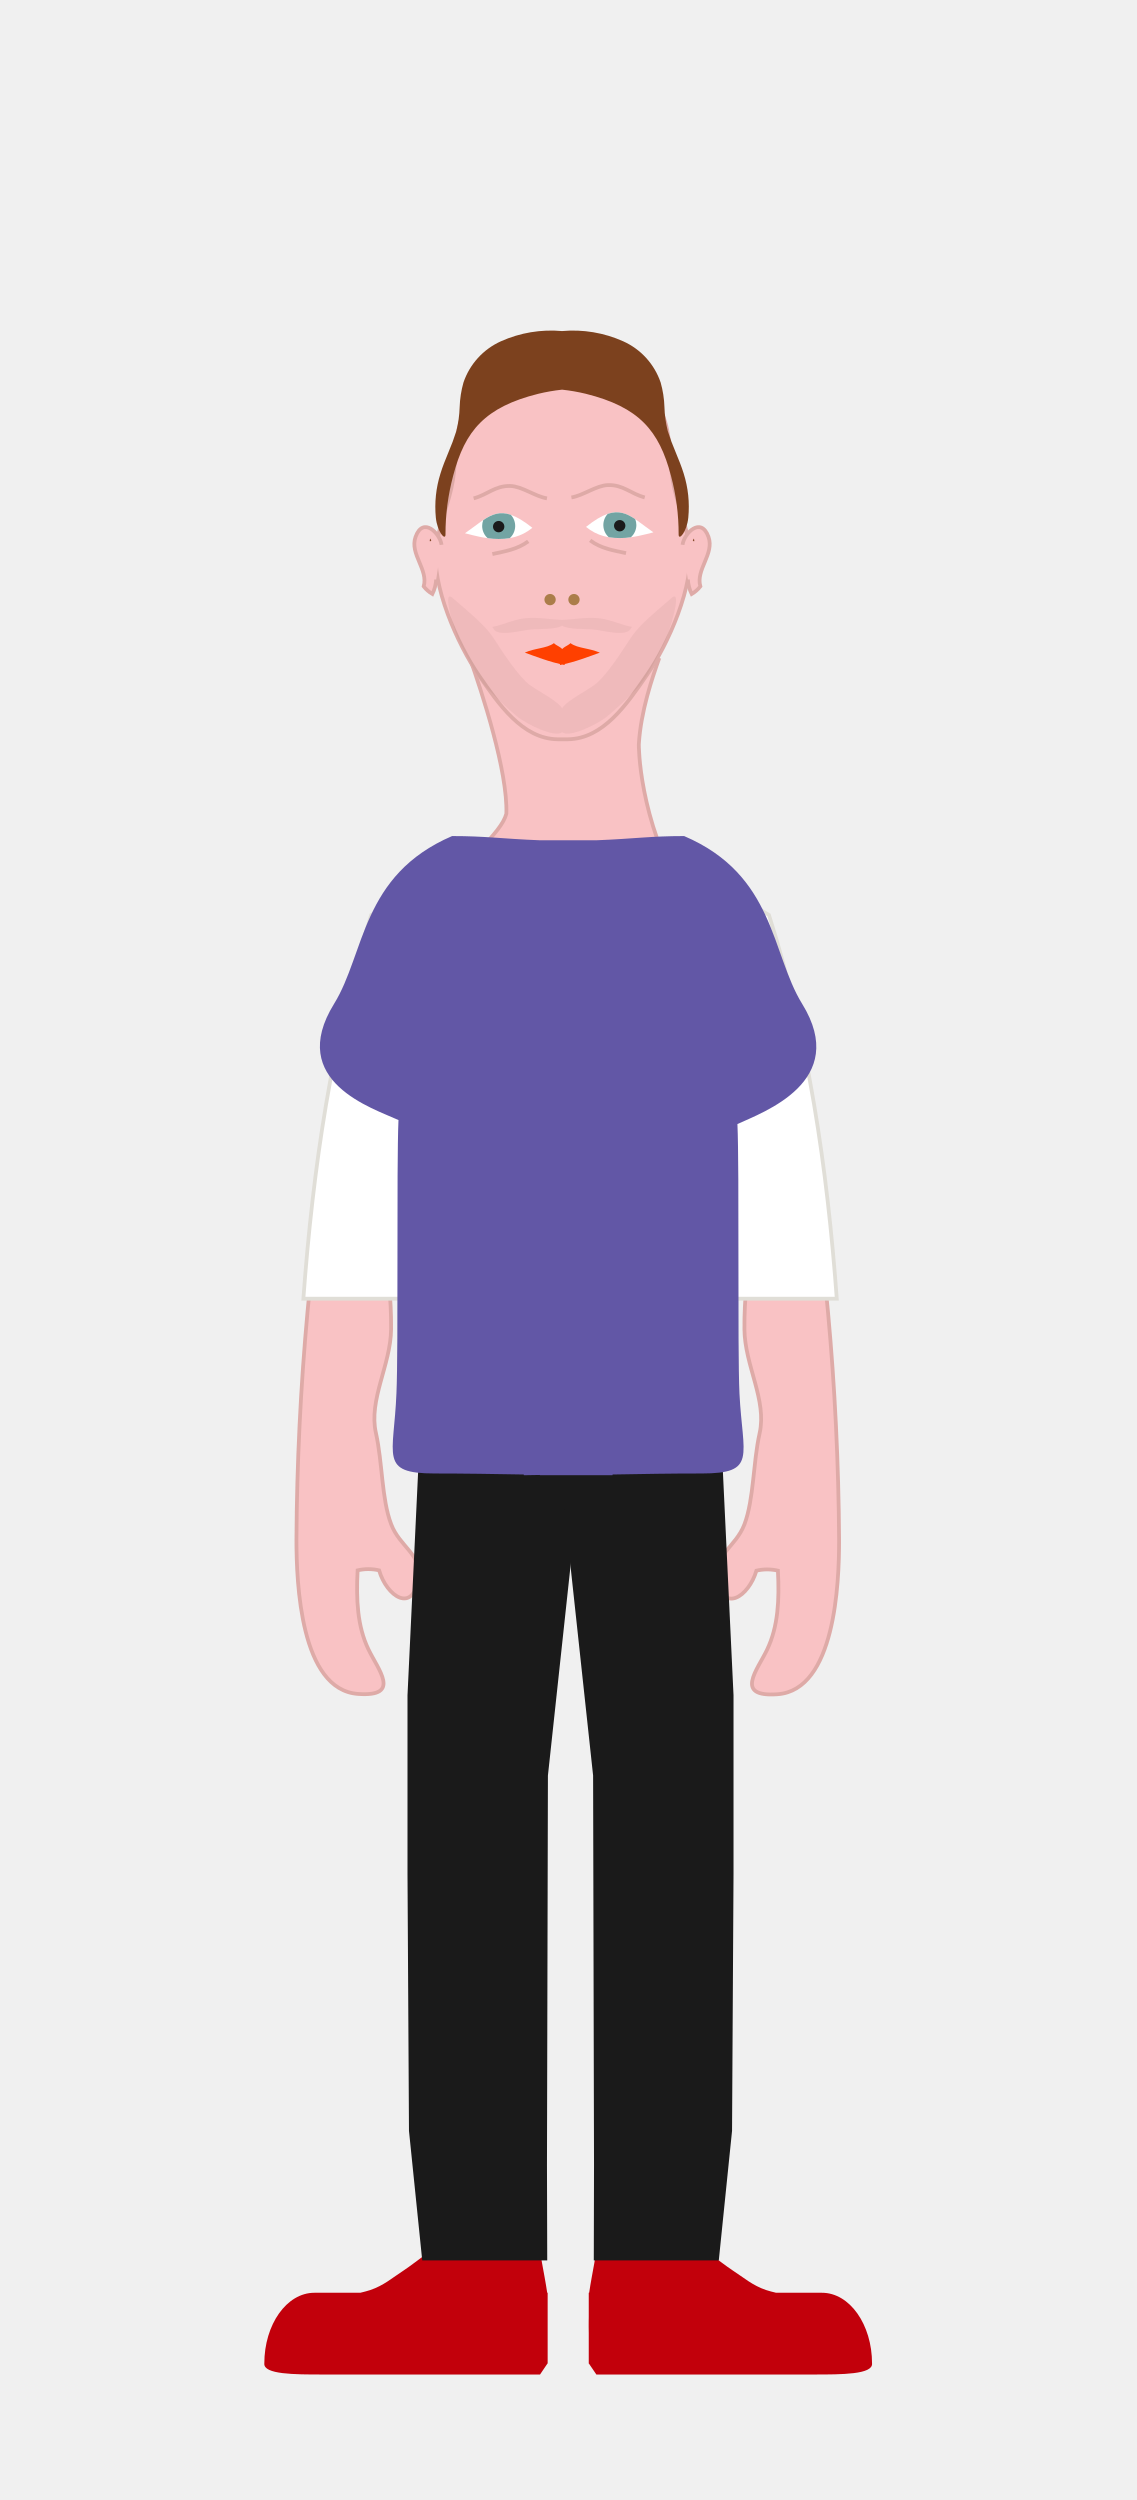
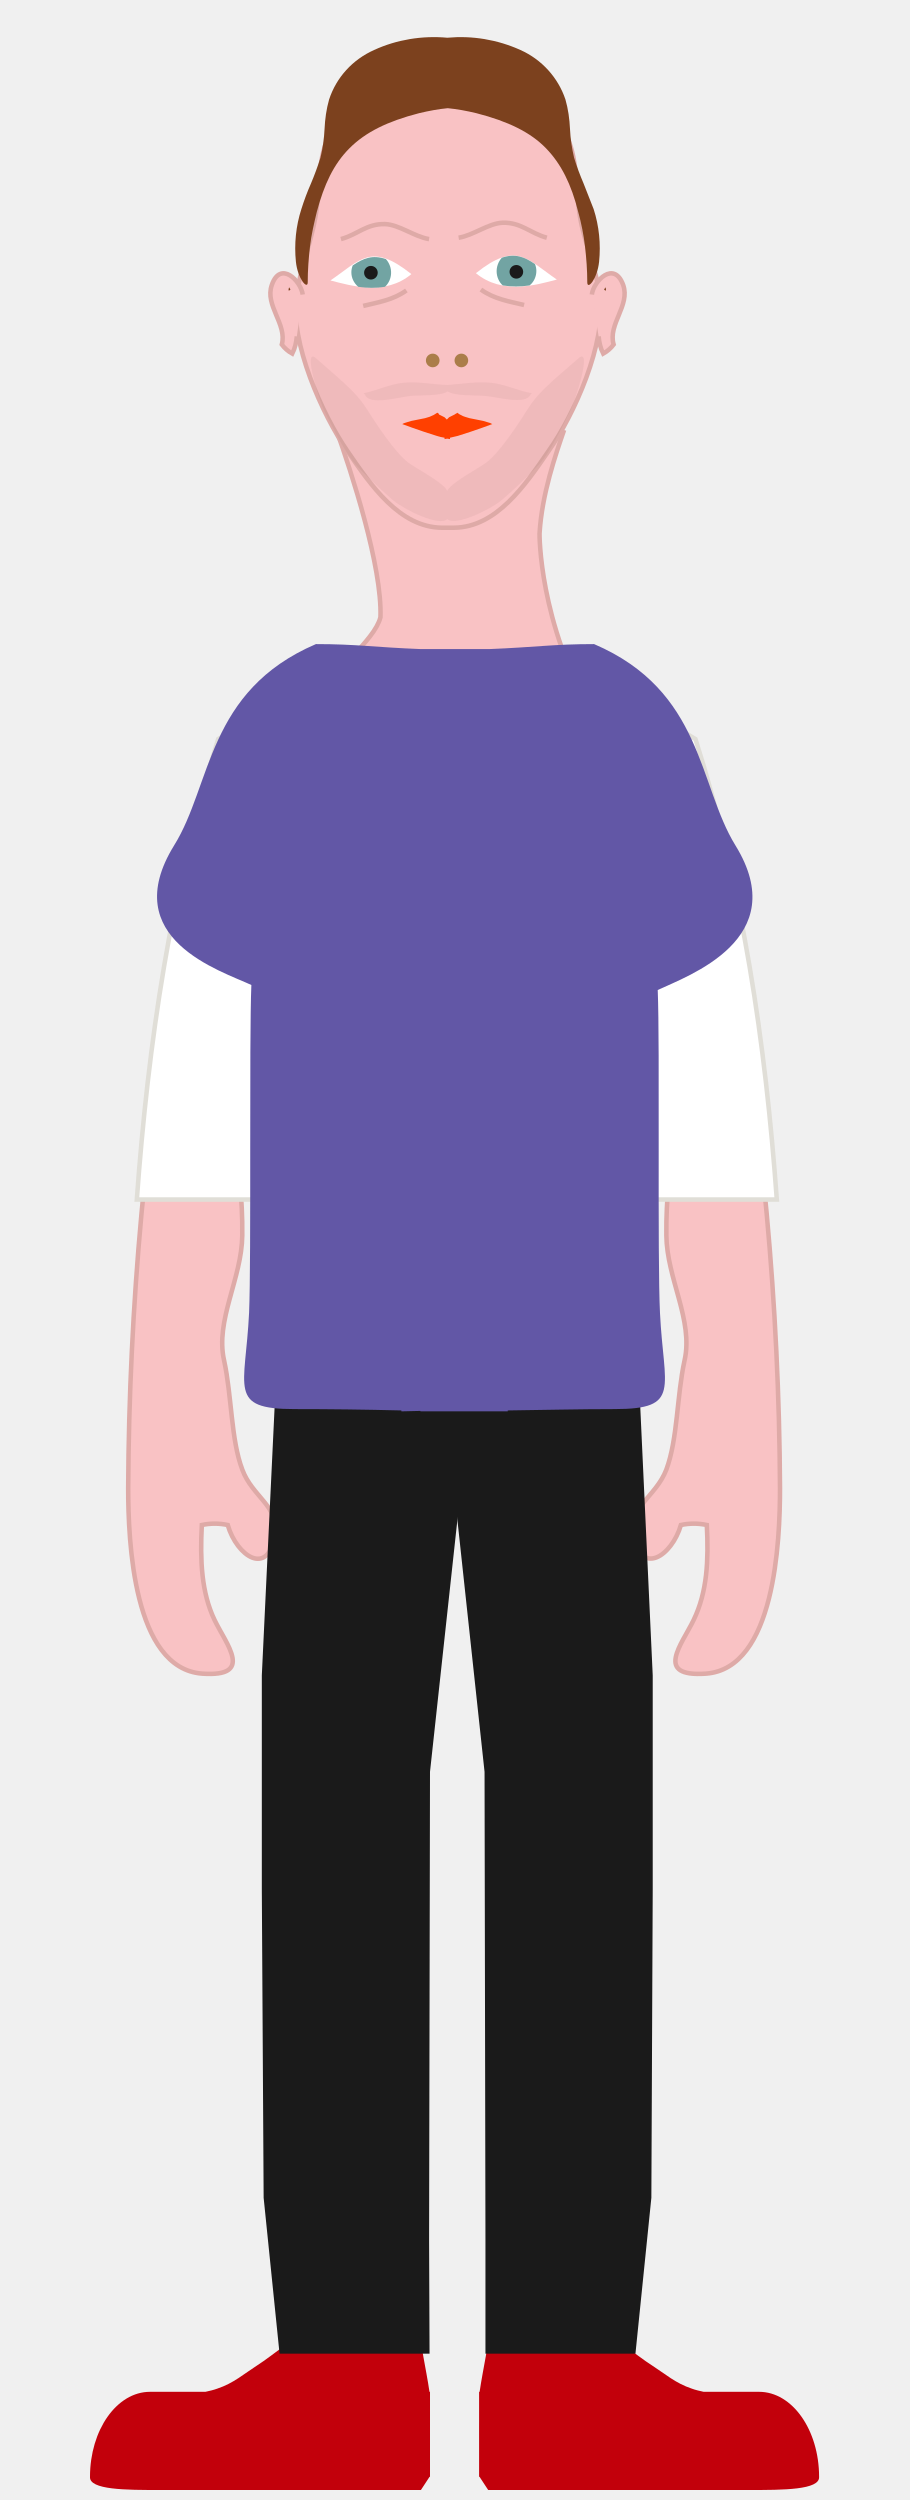
- <svg xmlns="http://www.w3.org/2000/svg" id="Layer_1" data-name="Layer 1" viewBox="0 0 300 660">
-   <defs>
-     <style>.cls-1{fill:#f9c2c4;}.cls-1,.cls-6{stroke:#deaaa7;}.cls-1,.cls-12,.cls-6{stroke-miterlimit:10;}.cls-2{fill:#c2000b;}.cls-12,.cls-3{fill:#fff;}.cls-4{fill:#72a4a3;}.cls-5{fill:#1a1a1a;}.cls-6{fill:none;}.cls-7{fill:#ab7d4a;}.cls-8{fill:#ff4000;}.cls-9{fill:#f24aa2;}.cls-10{fill:#7c411e;}.cls-11{fill:#310d0a;opacity:0.05;}.cls-12{stroke:#e0ded7;}.cls-13{fill:#6257a6;}</style>
-   </defs>
-   <path class="cls-1" d="M124,173.63c3.28,9.24,10.07,30.05,9.68,41.19-1.43,5.41-10.36,11.33-16.37,21.81-1.28,2.22-3.29,3.94-4.7,6.12-5.07,6-12.45,10.79-16.6,17.36-4.71,7.47-5.27,18-6.75,26.31a706.88,706.88,0,0,0-11,120c0,11.59,1.08,39.7,16.27,40.78,11.54.82,5.28-6.43,2.73-11.78-2.92-6.11-3.25-13.09-2.85-20.85a12.62,12.62,0,0,1,5.67,0c2,6.92,9,11.56,10.39,2,.94-6.22-5-8.22-7.22-14.22-2.52-6.65-2.26-16.19-4-24-2-8.81,3.91-18,4-27.47.16-16.6-4-27.25-.95-42.49,2-9.94.71-27.12,6.5-35.33V274c-4.17,16.06,7.21,42.31,7.21,58.22,0,15.56-7.63,31.36-6.85,46.85,1.81.15,3.58.34,5.32.56l3.12,208.09,0,2.39a13.25,13.25,0,0,0-.35,2c-.4,7.12-4.45,8.79-9.7,12-4.64,2.81-9.87,5.62-15.46,6.78-4.64,1-12.65-.28-13.84,5.26-1.65,7.67,5.93,6.32,10.85,7.08,2.78.43,4.88,1.47,7.82,1.59a56.08,56.08,0,0,0,9.91-.66c6.58-.94,13.29-1,20.1-1.68,5.94-.6,15.38,1.53,16.66-5.3,1.5-8-3.17-15.46-2.33-23l.07-4.19h0v-1.84h0l-3.07-204.72c3,.38,6.15.66,9.42.8v.1h.12c.71,0,1.4,0,2.09,0s1.38,0,2.09,0h.12v-.1c3.27-.14,6.4-.42,9.42-.8l-3.07,204.72h0v1.84h0l.07,4.19c.83,7.57-3.83,15-2.33,23,1.28,6.83,10.72,4.7,16.66,5.3,6.81.69,13.52.74,20.1,1.68a56.08,56.08,0,0,0,9.91.66c2.94-.12,5-1.17,7.82-1.59,4.93-.75,12.5.59,10.85-7.08-1.19-5.54-9.2-4.3-13.84-5.26-5.59-1.15-10.82-4-15.46-6.78-5.25-3.17-9.3-4.84-9.7-12a13.25,13.25,0,0,0-.35-2l0-2.39,3.12-208.09c1.74-.22,3.51-.41,5.32-.56.79-15.49-6.85-31.29-6.85-46.85,0-15.91,11.39-42.15,7.21-58.22v-.86c5.79,8.21,4.49,25.39,6.5,35.33,3.08,15.24-1.11,25.89-.95,42.49.09,9.52,6,18.67,4,27.47-1.74,7.79-1.49,17.32-4,24-2.27,6-8.16,8-7.22,14.22,1.44,9.52,8.36,4.87,10.39-2a12.62,12.62,0,0,1,5.67,0c.4,7.76.07,14.73-2.85,20.85-2.55,5.35-8.81,12.6,2.73,11.78,15.19-1.08,16.29-29.19,16.27-40.78a706.87,706.87,0,0,0-11-120c-1.47-8.35-2-18.84-6.75-26.31-4.15-6.57-11.52-11.36-16.6-17.36-1.41-2.18-5.43-3.89-6.7-6.12-12-20.84-11.82-40.19-11.82-40.19.5-8.74,3.56-17.61,5.4-22.81" />
-   <path class="cls-2" d="M144.46,605.29c-.8-5.48-2.09-10.5-2.12-14.2-5.78-.27-17.16-3.31-22.42-1.06-2.57,1.1-10.44,7.47-13.28,9.32-3.08,2-5.29,4-8.88,5.22-.79.26-1.68.49-2.64.72H83c-7.3,0-13.22,8.36-13.22,18.69h0c-.2,2.88,8,2.89,15.28,2.89h57.51l1.95-2.89h.06V605.29Z" />
-   <path class="cls-2" d="M155.54,605.29c.8-5.48,2.09-10.5,2.12-14.2,5.78-.27,17.16-3.31,22.42-1.06,2.57,1.1,10.44,7.47,13.28,9.32,3.08,2,5.29,4,8.88,5.22.79.26,1.68.49,2.64.72H217c7.3,0,13.22,8.36,13.22,18.69h0c.2,2.88-8,2.89-15.28,2.89H157.44L155.49,624h-.06V605.29Z" />
-   <path class="cls-1" d="M182,144.24c-.81-6-3.45-11.56-4.41-17.47s-.39-12-2.75-17.47c-5-11.67-15.47-16-26.26-15.46-10.79-.51-21.22,3.79-26.26,15.46-2.37,5.49-1.82,11.69-2.75,17.47s-3.6,11.5-4.41,17.47c-1.39,10.25,5.73,26,11.22,34,5.25,7.63,11.5,16.82,20.84,16.93.45,0,.9,0,1.35,0s.89,0,1.34,0c9.34-.1,15.6-9.29,20.84-16.93C176.3,170.27,183.42,154.49,182,144.24Z" />
-   <path class="cls-1" d="M180.19,143.83c.37-3,4.87-7.62,6.85-2.09,1.61,4.5-3.41,8.61-2.15,13.08a8.19,8.19,0,0,1-2.29,2,10.06,10.06,0,0,1-1-3.83" />
-   <path class="cls-3" d="M154.71,139.1c8.9-7.09,11.23-3.09,17.79,1.44-4.52,1.15-12,3.36-17.79-1.44" />
-   <path class="cls-4" d="M168,138.61a4.36,4.36,0,0,0-.29-1.54c-2.32-1.56-4.39-2.37-7.27-1.41a4.34,4.34,0,0,0,.27,6.17,19.14,19.14,0,0,0,5.85,0A4.34,4.34,0,0,0,168,138.61Z" />
-   <circle class="cls-5" cx="163.6" cy="138.79" r="1.5" />
-   <path class="cls-6" d="M155.8,142.67c2.85,2.14,6.18,2.65,9.47,3.36" />
-   <path class="cls-6" d="M150.85,131.33c3.16-.52,6.59-3.19,9.68-3.27,4.06-.1,6,2.3,9.68,3.27" />
-   <path class="cls-3" d="M140.54,139.34c-8.9-7.09-11.23-3.09-17.79,1.44,4.52,1.15,12,3.36,17.79-1.44" />
-   <path class="cls-4" d="M127.29,138.85a4.33,4.33,0,0,1,.29-1.54c2.32-1.56,4.39-2.37,7.27-1.41a4.34,4.34,0,0,1-.27,6.17,19.12,19.12,0,0,1-5.85,0A4.34,4.34,0,0,1,127.29,138.85Z" />
-   <circle class="cls-5" cx="131.65" cy="139.03" r="1.5" />
-   <path class="cls-6" d="M139.45,142.91c-2.85,2.14-6.18,2.64-9.47,3.36" />
-   <path class="cls-6" d="M144.4,131.57c-3.16-.52-6.59-3.19-9.68-3.27-4.06-.1-6,2.3-9.68,3.27" />
-   <circle class="cls-7" cx="145.22" cy="158.3" r="1.49" />
-   <circle class="cls-7" cx="151.53" cy="158.3" r="1.49" />
-   <path class="cls-8" d="M157.29,171.9c-.33-.11-.67-.21-1-.3l-1-.24-1-.22-1-.23c-.33-.08-.65-.17-1-.28a7.28,7.28,0,0,1-.89-.36,5.22,5.22,0,0,1-.8-.48,2,2,0,0,1-.26.24l-.32.22-.35.21-.36.21-.36.23-.34.26-.19.19-.19-.19-.34-.26-.36-.23-.36-.21-.35-.21-.32-.22a2.1,2.1,0,0,1-.26-.24,5.17,5.17,0,0,1-.8.48,7.35,7.35,0,0,1-.89.36c-.31.11-.63.2-1,.28l-1,.23-1,.22-1,.24c-.34.09-.68.19-1,.3a8.79,8.79,0,0,0-1,.39l2.16.79c.8.29,1.67.6,2.59.91s1.87.61,2.84.88c.56.16,1.13.3,1.69.43l0,.27.62-.13.62.13,0-.27c.57-.13,1.13-.27,1.7-.43,1-.27,1.92-.57,2.84-.88s1.79-.62,2.59-.91l2.16-.79A8.79,8.79,0,0,0,157.29,171.9Z" />
-   <path class="cls-1" d="M116.56,143.83c-.37-3-4.87-7.62-6.85-2.09-1.61,4.5,3.41,8.61,2.15,13.08a8.23,8.23,0,0,0,2.29,2,10,10,0,0,0,1-3.83" />
-   <path class="cls-9" d="M122.8,437.68c3.22,0,3.22-5,0-5s-3.22,5,0,5Z" />
-   <path class="cls-9" d="M130.8,446.68c3.22,0,3.22-5,0-5s-3.22,5,0,5Z" />
-   <path class="cls-9" d="M120.8,473.68c3.22,0,3.22-5,0-5s-3.22,5,0,5Z" />
-   <path class="cls-9" d="M120.8,461.68c3.22,0,3.22-5,0-5s-3.22,5,0,5Z" />
-   <path class="cls-9" d="M127.8,462.68c3.22,0,3.22-5,0-5s-3.22,5,0,5Z" />
-   <path class="cls-9" d="M130.8,490.68c3.22,0,3.22-5,0-5s-3.22,5,0,5Z" />
-   <path class="cls-9" d="M130.8,466.68c3.22,0,3.22-5,0-5s-3.22,5,0,5Z" />
-   <path class="cls-9" d="M130.8,472.68c3.22,0,3.22-5,0-5s-3.22,5,0,5Z" />
-   <path class="cls-9" d="M126.8,488.68c3.22,0,3.22-5,0-5s-3.22,5,0,5Z" />
-   <path class="cls-9" d="M114.8,493.68c3.22,0,3.22-5,0-5s-3.22,5,0,5Z" />
-   <path class="cls-9" d="M135.8,515.68c3.22,0,3.22-5,0-5s-3.22,5,0,5Z" />
-   <path class="cls-9" d="M121.8,525.68c3.22,0,3.22-5,0-5s-3.22,5,0,5Z" />
-   <path class="cls-9" d="M123.8,513.68c3.22,0,3.22-5,0-5s-3.22,5,0,5Z" />
-   <path class="cls-9" d="M123.8,513.68c3.22,0,3.22-5,0-5s-3.22,5,0,5Z" />
-   <path class="cls-9" d="M134.8,433.68c3.22,0,3.22-5,0-5s-3.22,5,0,5Z" />
-   <path class="cls-9" d="M138.8,457.68c3.22,0,3.22-5,0-5s-3.22,5,0,5Z" />
-   <path class="cls-9" d="M118.8,446.68c3.22,0,3.22-5,0-5s-3.22,5,0,5Z" />
-   <path class="cls-10" d="M178.39,119.43a60.27,60.27,0,0,1-2.11-5.67,29.67,29.67,0,0,1-.87-6.32,26.79,26.79,0,0,0-1-6.46,18.41,18.41,0,0,0-9.89-10.88,32.35,32.35,0,0,0-16.14-2.7,32.35,32.35,0,0,0-16.14,2.7A18.41,18.41,0,0,0,122.35,101a26.75,26.75,0,0,0-1,6.46,29.78,29.78,0,0,1-.87,6.32,60.52,60.52,0,0,1-2.11,5.67c-.76,1.85-1.52,3.69-2.1,5.61a29.34,29.34,0,0,0-1.21,11.59c.37,3.77,2.55,6.22,2.55,4.47a60.16,60.16,0,0,1,.5-7.88,61.73,61.73,0,0,1,1.52-7.63c1.57-6,3.67-10.53,7.15-14s8.31-5.9,15.33-7.65a49.53,49.53,0,0,1,6.28-1.09,49.52,49.52,0,0,1,6.27,1.09c7,1.75,11.86,4.17,15.33,7.65s5.58,8,7.15,14a61.73,61.73,0,0,1,1.52,7.63,60.16,60.16,0,0,1,.5,7.88c0,1.75,2.18-.7,2.55-4.47A29.34,29.34,0,0,0,180.49,125C179.91,123.12,179.15,121.28,178.39,119.43Z" />
-   <path class="cls-10" d="M113.86,142.68l-.3-.51C113.38,142.84,113.4,143.17,113.86,142.68Z" />
-   <path class="cls-10" d="M183.19,142.17l-.3.51C183.35,143.17,183.37,142.84,183.19,142.17Z" />
-   <path class="cls-11" d="M177.34,157.83c-7.08,6.07-9.08,7.86-11.23,11.2-1.92,3-6.25,9.72-9.29,11.88-2,1.43-6.41,3.73-8,5.51a5,5,0,0,0-.43.56,4.89,4.89,0,0,0-.43-.56c-1.61-1.79-6-4.08-8-5.51-3-2.15-7.37-8.9-9.29-11.88-2.15-3.33-4.15-5.13-11.23-11.2-3-2.59.83,9.67,2,11.92,1.74,3.3,4.49,9.24,7.15,11.93a99.81,99.81,0,0,0,7.81,7.36c2.75,2.28,10.27,5.85,12,4.23,1.72,1.62,9.25-1.95,12-4.23a99.84,99.84,0,0,0,7.81-7.36c2.66-2.68,5.41-8.63,7.15-11.93C176.52,167.5,180.37,155.24,177.34,157.83Z" />
-   <path class="cls-11" d="M157.88,163.2c-3.28-.29-6.29.32-9.51.47-3.22-.15-6.23-.76-9.51-.47s-6.06,1.82-8.91,2.31l.27.33c.95,2.48,7.31.56,10,.33,1.93-.17,6.55.07,8.17-1,1.62,1.06,6.24.82,8.17,1,2.66.23,9,2.15,10-.33l.27-.33C163.94,165,161.09,163.48,157.88,163.2Z" />
-   <polygon class="cls-5" points="144.47 596.75 136.22 596.75 127.97 596.75 119.72 596.75 111.47 596.75 107.97 562.55 107.58 494.56 107.58 447.56 111.47 365.75 119.72 365.75 127.97 365.75 136.22 365.75 144.47 365.75 155.85 364.93 144.65 468.75 144.4 571.56 144.47 596.75" />
-   <path class="cls-12" d="M107.91,342.86c0-2.51,0-4.9.1-7.1,1.05-23.13,49.75-112.58,16.08-109.93L98,241.56c-10.44,32.8-15.39,66.92-17.91,101.3Z" />
-   <path class="cls-12" d="M193.14,342.86c0-2.51,0-4.9-.1-7.1C192,312.63,143.3,223.18,177,225.83L203,241.56c10.44,32.8,15.39,66.92,17.91,101.3Z" />
-   <polygon class="cls-5" points="156.76 596.75 165.01 596.75 173.26 596.75 181.51 596.75 189.76 596.75 193.26 562.55 193.65 494.56 193.65 447.56 189.76 365.75 181.51 365.75 173.26 365.75 165.01 365.75 156.76 365.75 145.38 364.93 156.58 468.75 156.82 571.56 156.76 596.75" />
-   <path class="cls-13" d="M211.76,265c-8.21-13.3-7.11-34-31.15-44.28-8.92,0-13,.71-23.13,1.11h-15c-10.16-.4-14.2-1.11-23.13-1.11-24,10.32-22.94,31-31.15,44.28-12.7,20.56,10.42,27.65,17,30.69-.54,12.05,0,60.35-.54,72.15C104,384.49,100,389,114.78,389c7.8,0,15.65.13,23.51.27v.19l4.23-.07v.07h19.19v-.19c7.86-.14,15.71-.28,23.51-.27,14.76,0,10.82-4.47,10-21.1-.55-11.8,0-59.1-.54-71.15C201.34,293.66,224.46,285.56,211.76,265Z" />
+ <svg xmlns="http://www.w3.org/2000/svg" version="1.1" id="Layer_1" x="0px" y="0px" viewBox="0 0 200 550" style="enable-background:new 0 0 200 550;" xml:space="preserve">
+   <style type="text/css">
+ 	.st0{fill:#F9C2C4;stroke:#DEAAA7;stroke-miterlimit:10;}
+ 	.st1{fill:#C2000B;}
+ 	.st2{fill:#FFFFFF;}
+ 	.st3{fill:#72A4A3;}
+ 	.st4{fill:#1A1A1A;}
+ 	.st5{fill:none;stroke:#DEAAA7;stroke-miterlimit:10;}
+ 	.st6{fill:#AB7D4A;}
+ 	.st7{fill:#FF4000;}
+ 	.st8{fill:#F24AA2;}
+ 	.st9{fill:#7C411E;}
+ 	.st10{opacity:5.000000e-02;fill:#310D0A;enable-background:new    ;}
+ 	.st11{fill:#FFFFFF;stroke:#E0DED7;stroke-miterlimit:10;}
+ 	.st12{fill:#6257A6;}
+ </style>
+   <g>
+     <path class="st0" d="M74,94.6c3.3,9.2,10.1,30.1,9.7,41.2c-1.4,5.4-10.4,11.3-16.4,21.8c-1.3,2.2-3.3,3.9-4.7,6.1   c-5.1,6-12.4,10.8-16.6,17.4c-4.7,7.5-5.3,18-6.8,26.3c-7.1,39.6-10.8,79.8-11,120c0,11.6,1.1,39.7,16.3,40.8   c11.5,0.8,5.3-6.4,2.7-11.8c-2.9-6.1-3.2-13.1-2.8-20.9c1.9-0.4,3.8-0.4,5.7,0c2,6.9,9,11.6,10.4,2c0.9-6.2-5-8.2-7.2-14.2   c-2.5-6.6-2.3-16.2-4-24c-2-8.8,3.9-18,4-27.5c0.2-16.6-4-27.2-0.9-42.5c2-9.9,0.7-27.1,6.5-35.3v0.9c-4.2,16.1,7.2,42.3,7.2,58.2   c0,15.6-7.6,31.4-6.8,46.9c1.8,0.1,3.6,0.3,5.3,0.6l3.1,208.1v2.4c-0.2,0.7-0.3,1.3-0.3,2c-0.4,7.1-4.4,8.8-9.7,12   c-4.6,2.8-9.9,5.6-15.5,6.8c-4.6,1-12.7-0.3-13.8,5.3c-1.7,7.7,5.9,6.3,10.8,7.1c2.8,0.4,4.9,1.5,7.8,1.6c3.3,0.1,6.6-0.1,9.9-0.7   c6.6-0.9,13.3-1,20.1-1.7c5.9-0.6,15.4,1.5,16.7-5.3c1.5-8-3.2-15.5-2.3-23l0.1-4.2l0,0v-1.8l0,0l-3.1-204.7c3,0.4,6.1,0.7,9.4,0.8   v0.1h0.1c0.7,0,1.4,0,2.1,0s1.4,0,2.1,0h0.1v-0.1c3.3-0.1,6.4-0.4,9.4-0.8l-3.1,204.7l0,0v1.8l0,0l0.1,4.2c0.8,7.6-3.8,15-2.3,23   c1.3,6.8,10.7,4.7,16.7,5.3c6.8,0.7,13.5,0.7,20.1,1.7c3.3,0.5,6.6,0.7,9.9,0.7c2.9-0.1,5-1.2,7.8-1.6c4.9-0.8,12.5,0.6,10.9-7.1   c-1.2-5.5-9.2-4.3-13.8-5.3c-5.6-1.2-10.8-4-15.5-6.8c-5.2-3.2-9.3-4.8-9.7-12c-0.1-0.7-0.2-1.3-0.4-2v-2.4l3.1-208.1   c1.7-0.2,3.5-0.4,5.3-0.6c0.8-15.5-6.9-31.3-6.9-46.9c0-15.9,11.4-42.1,7.2-58.2v-0.9c5.8,8.2,4.5,25.4,6.5,35.3   c3.1,15.2-1.1,25.9-0.9,42.5c0.1,9.5,6,18.7,4,27.5c-1.7,7.8-1.5,17.3-4,24c-2.3,6-8.2,8-7.2,14.2c1.4,9.5,8.4,4.9,10.4-2   c1.9-0.4,3.8-0.4,5.7,0c0.4,7.8,0.1,14.7-2.9,20.9c-2.6,5.4-8.8,12.6,2.7,11.8c15.2-1.1,16.3-29.2,16.3-40.8   c-0.2-40.2-3.9-80.4-11-120c-1.5-8.4-2-18.8-6.8-26.3c-4.1-6.6-11.5-11.4-16.6-17.4c-1.4-2.2-5.4-3.9-6.7-6.1   c-12-20.8-11.8-40.2-11.8-40.2c0.5-8.7,3.6-17.6,5.4-22.8" />
+     <path class="st1" d="M94.5,526.3c-0.8-5.5-2.1-10.5-2.1-14.2c-5.8-0.3-17.2-3.3-22.4-1.1c-2.6,1.1-10.4,7.5-13.3,9.3   c-3.1,2-5.3,4-8.9,5.2c-0.8,0.3-1.7,0.5-2.6,0.7H33c-7.3,0-13.2,8.4-13.2,18.7l0,0c-0.2,2.9,8,2.9,15.3,2.9h57.5l1.9-2.9h0.1v-18.7   H94.5z" />
+     <path class="st1" d="M105.5,526.3c0.8-5.5,2.1-10.5,2.1-14.2c5.8-0.3,17.2-3.3,22.4-1.1c2.6,1.1,10.4,7.5,13.3,9.3   c3.1,2,5.3,4,8.9,5.2c0.8,0.3,1.7,0.5,2.6,0.7H167c7.3,0,13.2,8.4,13.2,18.7l0,0c0.2,2.9-8,2.9-15.3,2.9h-57.5l-1.9-2.9h-0.1v-18.7   H105.5z" />
+     <path class="st0" d="M132,65.2c-0.8-6-3.4-11.6-4.4-17.5s-0.4-12-2.8-17.5c-5-11.7-15.5-16-26.3-15.5c-10.8-0.5-21.2,3.8-26.3,15.5   c-2.4,5.5-1.8,11.7-2.8,17.5S66,59.3,65.2,65.2c-1.4,10.2,5.7,26,11.2,34c5.2,7.6,11.5,16.8,20.8,16.9c0.4,0,0.9,0,1.4,0   s0.9,0,1.3,0c9.3-0.1,15.6-9.3,20.8-16.9C126.3,91.3,133.4,75.5,132,65.2z" />
+     <path class="st0" d="M130.2,64.8c0.4-3,4.9-7.6,6.9-2.1c1.6,4.5-3.4,8.6-2.1,13.1c-0.6,0.8-1.4,1.5-2.3,2c-0.6-1.2-0.9-2.5-1-3.8" />
+     <path class="st2" d="M104.7,60.1c8.9-7.1,11.2-3.1,17.8,1.4C118,62.7,110.5,64.9,104.7,60.1" />
+     <path class="st3" d="M118,59.6c0-0.5-0.1-1-0.3-1.5c-2.3-1.6-4.4-2.4-7.3-1.4c-1.6,1.8-1.5,4.5,0.2,6.1c0,0,0,0,0,0   c1.9,0.3,3.9,0.3,5.9,0C117.5,62,118,60.8,118,59.6z" />
+     <circle class="st4" cx="113.6" cy="59.8" r="1.5" />
+     <path class="st5" d="M105.8,63.7c2.9,2.1,6.2,2.6,9.5,3.4" />
+     <path class="st5" d="M100.9,52.3c3.2-0.5,6.6-3.2,9.7-3.3c4.1-0.1,6,2.3,9.7,3.3" />
+     <path class="st2" d="M90.5,60.3c-8.9-7.1-11.2-3.1-17.8,1.4C77.3,62.9,84.8,65.1,90.5,60.3" />
+     <path class="st3" d="M77.3,59.9c0-0.5,0.1-1,0.3-1.5c2.3-1.6,4.4-2.4,7.3-1.4c1.6,1.8,1.5,4.5-0.2,6.1c0,0,0,0,0,0   c-1.9,0.3-3.9,0.3-5.9,0C77.8,62.2,77.3,61.1,77.3,59.9z" />
+     <circle class="st4" cx="81.6" cy="60" r="1.5" />
+     <path class="st5" d="M89.4,63.9c-2.9,2.1-6.2,2.6-9.5,3.4" />
+     <path class="st5" d="M94.4,52.6c-3.2-0.5-6.6-3.2-9.7-3.3c-4.1-0.1-6,2.3-9.7,3.3" />
+     <circle class="st6" cx="95.2" cy="79.3" r="1.5" />
+     <circle class="st6" cx="101.5" cy="79.3" r="1.5" />
+     <path class="st7" d="M107.3,92.9c-0.3-0.1-0.7-0.2-1-0.3l-1-0.2l-1-0.2l-1-0.2c-0.3-0.1-0.6-0.2-1-0.3c-0.3-0.1-0.6-0.2-0.9-0.4   c-0.3-0.1-0.5-0.3-0.8-0.5c-0.1,0.1-0.2,0.2-0.3,0.2l-0.3,0.2l-0.4,0.2l-0.4,0.2l-0.4,0.2l-0.3,0.3l-0.2,0.2l-0.2-0.2l-0.3-0.3   l-0.4-0.2l-0.4-0.2l-0.4-0.2L96.5,91c-0.1-0.1-0.2-0.2-0.3-0.2c-0.3,0.2-0.5,0.3-0.8,0.5c-0.3,0.1-0.6,0.3-0.9,0.4   c-0.3,0.1-0.6,0.2-1,0.3l-1,0.2l-1,0.2l-1,0.2c-0.3,0.1-0.7,0.2-1,0.3c-0.3,0.1-0.7,0.2-1,0.4l2.2,0.8c0.8,0.3,1.7,0.6,2.6,0.9   s1.9,0.6,2.8,0.9c0.6,0.2,1.1,0.3,1.7,0.4v0.3l0.6-0.1l0.6,0.1v-0.3c0.6-0.1,1.1-0.3,1.7-0.4c1-0.3,1.9-0.6,2.8-0.9   s1.8-0.6,2.6-0.9l2.2-0.8C108,93.1,107.7,93,107.3,92.9z" />
+     <path class="st0" d="M66.6,64.8c-0.4-3-4.9-7.6-6.8-2.1c-1.6,4.5,3.4,8.6,2.2,13.1c0.6,0.8,1.4,1.5,2.3,2c0.6-1.2,0.9-2.5,1-3.8" />
+     <path class="st8" d="M72.8,358.7c3.2,0,3.2-5,0-5S69.6,358.7,72.8,358.7z" />
+     <path class="st8" d="M80.8,367.7c3.2,0,3.2-5,0-5S77.6,367.7,80.8,367.7z" />
+     <path class="st8" d="M70.8,394.7c3.2,0,3.2-5,0-5S67.6,394.7,70.8,394.7z" />
+     <path class="st8" d="M70.8,382.7c3.2,0,3.2-5,0-5S67.6,382.7,70.8,382.7z" />
+     <path class="st8" d="M77.8,383.7c3.2,0,3.2-5,0-5S74.6,383.7,77.8,383.7z" />
+     <path class="st8" d="M80.8,411.7c3.2,0,3.2-5,0-5S77.6,411.7,80.8,411.7z" />
+     <path class="st8" d="M80.8,387.7c3.2,0,3.2-5,0-5S77.6,387.7,80.8,387.7z" />
+     <path class="st8" d="M80.8,393.7c3.2,0,3.2-5,0-5S77.6,393.7,80.8,393.7z" />
+     <path class="st8" d="M76.8,409.7c3.2,0,3.2-5,0-5S73.6,409.7,76.8,409.7z" />
+     <path class="st8" d="M64.8,414.7c3.2,0,3.2-5,0-5S61.6,414.7,64.8,414.7z" />
+     <path class="st8" d="M85.8,436.7c3.2,0,3.2-5,0-5S82.6,436.7,85.8,436.7z" />
+     <path class="st8" d="M71.8,446.7c3.2,0,3.2-5,0-5S68.6,446.7,71.8,446.7z" />
+     <path class="st8" d="M73.8,434.7c3.2,0,3.2-5,0-5S70.6,434.7,73.8,434.7z" />
+     <path class="st8" d="M73.8,434.7c3.2,0,3.2-5,0-5S70.6,434.7,73.8,434.7z" />
+     <path class="st8" d="M84.8,354.7c3.2,0,3.2-5,0-5S81.6,354.7,84.8,354.7z" />
+     <path class="st8" d="M88.8,378.7c3.2,0,3.2-5,0-5S85.6,378.7,88.8,378.7z" />
+     <path class="st8" d="M68.8,367.7c3.2,0,3.2-5,0-5S65.6,367.7,68.8,367.7z" />
+     <path class="st9" d="M128.4,40.4c-0.8-1.9-1.5-3.7-2.1-5.7c-0.5-2.1-0.8-4.2-0.9-6.3c-0.1-2.2-0.4-4.4-1-6.5   c-1.6-4.8-5.2-8.8-9.9-10.9c-5.1-2.3-10.6-3.2-16.1-2.7c-5.5-0.5-11.1,0.4-16.1,2.7c-4.7,2.1-8.3,6-9.9,10.9   c-0.6,2.1-0.9,4.3-1,6.5c-0.1,2.1-0.4,4.3-0.9,6.3c-0.6,1.9-1.3,3.8-2.1,5.7c-0.8,1.8-1.5,3.7-2.1,5.6c-1.2,3.7-1.6,7.7-1.2,11.6   c0.4,3.8,2.6,6.2,2.6,4.5c0-2.6,0.2-5.3,0.5-7.9c0.3-2.6,0.9-5.1,1.5-7.6c1.6-6,3.7-10.5,7.2-14c3.5-3.5,8.3-5.9,15.3-7.7   c2.1-0.5,4.2-0.9,6.3-1.1c2.1,0.2,4.2,0.6,6.3,1.1c7,1.8,11.9,4.2,15.3,7.7s5.6,8,7.1,14c0.7,2.5,1.2,5.1,1.5,7.6   c0.3,2.6,0.5,5.2,0.5,7.9c0,1.8,2.2-0.7,2.6-4.5c0.4-3.9,0-7.9-1.2-11.6C129.9,44.1,129.1,42.3,128.4,40.4z" />
+     <path class="st9" d="M63.9,63.7l-0.3-0.5C63.4,63.8,63.4,64.2,63.9,63.7z" />
+     <path class="st9" d="M133.2,63.2l-0.3,0.5C133.4,64.2,133.4,63.8,133.2,63.2z" />
+     <path class="st10" d="M127.3,78.8c-7.1,6.1-9.1,7.9-11.2,11.2c-1.9,3-6.2,9.7-9.3,11.9c-2,1.4-6.4,3.7-8,5.5   c-0.2,0.2-0.3,0.4-0.4,0.6c-0.1-0.2-0.3-0.4-0.4-0.6c-1.6-1.8-6-4.1-8-5.5c-3-2.1-7.4-8.9-9.3-11.9c-2.1-3.3-4.2-5.1-11.2-11.2   c-3-2.6,0.8,9.7,2,11.9c1.7,3.3,4.5,9.2,7.1,11.9c2.5,2.6,5.1,5,7.8,7.4c2.8,2.3,10.3,5.9,12,4.2c1.7,1.6,9.2-1.9,12-4.2   c2.7-2.3,5.3-4.8,7.8-7.4c2.7-2.7,5.4-8.6,7.1-11.9C126.5,88.5,130.4,76.2,127.3,78.8z" />
+     <path class="st10" d="M107.9,84.2c-3.3-0.3-6.3,0.3-9.5,0.5c-3.2-0.1-6.2-0.8-9.5-0.5S82.8,86,80,86.5l0.3,0.3   c0.9,2.5,7.3,0.6,10,0.3c1.9-0.2,6.6,0.1,8.2-1c1.6,1.1,6.2,0.8,8.2,1c2.7,0.2,9,2.1,10-0.3l0.3-0.3   C113.9,86,111.1,84.5,107.9,84.2z" />
+     <polygon class="st4" points="94.5,517.8 86.2,517.8 78,517.8 69.7,517.8 61.5,517.8 58,483.5 57.6,415.6 57.6,368.6 61.5,286.8    69.7,286.8 78,286.8 86.2,286.8 94.5,286.8 105.9,285.9 94.6,389.8 94.4,492.6  " />
+     <path class="st11" d="M57.9,263.9c0-2.5,0-4.9,0.1-7.1c1.1-23.1,49.8-112.6,16.1-109.9L48,162.6c-10.4,32.8-15.4,66.9-17.9,101.3   H57.9z" />
+     <path class="st11" d="M143.1,263.9c0-2.5,0-4.9-0.1-7.1c-1-23.1-49.7-112.6-16-109.9l26,15.7c10.4,32.8,15.4,66.9,17.9,101.3H143.1   z" />
+     <polygon class="st4" points="106.8,517.8 115,517.8 123.3,517.8 131.5,517.8 139.8,517.8 143.3,483.5 143.6,415.6 143.6,368.6    139.8,286.8 131.5,286.8 123.3,286.8 115,286.8 106.8,286.8 95.4,285.9 106.6,389.8 106.8,492.6  " />
+     <path class="st12" d="M161.8,186c-8.2-13.3-7.1-34-31.1-44.3c-8.9,0-13,0.7-23.1,1.1h-15c-10.2-0.4-14.2-1.1-23.1-1.1   c-24,10.3-22.9,31-31.2,44.3c-12.7,20.6,10.4,27.6,17,30.7c-0.5,12,0,60.4-0.5,72.1C54,305.5,50,310,64.8,310   c7.8,0,15.6,0.1,23.5,0.3v0.2l4.2-0.1v0.1h19.2v-0.2c7.9-0.1,15.7-0.3,23.5-0.3c14.8,0,10.8-4.5,10-21.1c-0.6-11.8,0-59.1-0.5-71.1   C151.3,214.7,174.5,206.6,161.8,186z" />
+   </g>
</svg>
